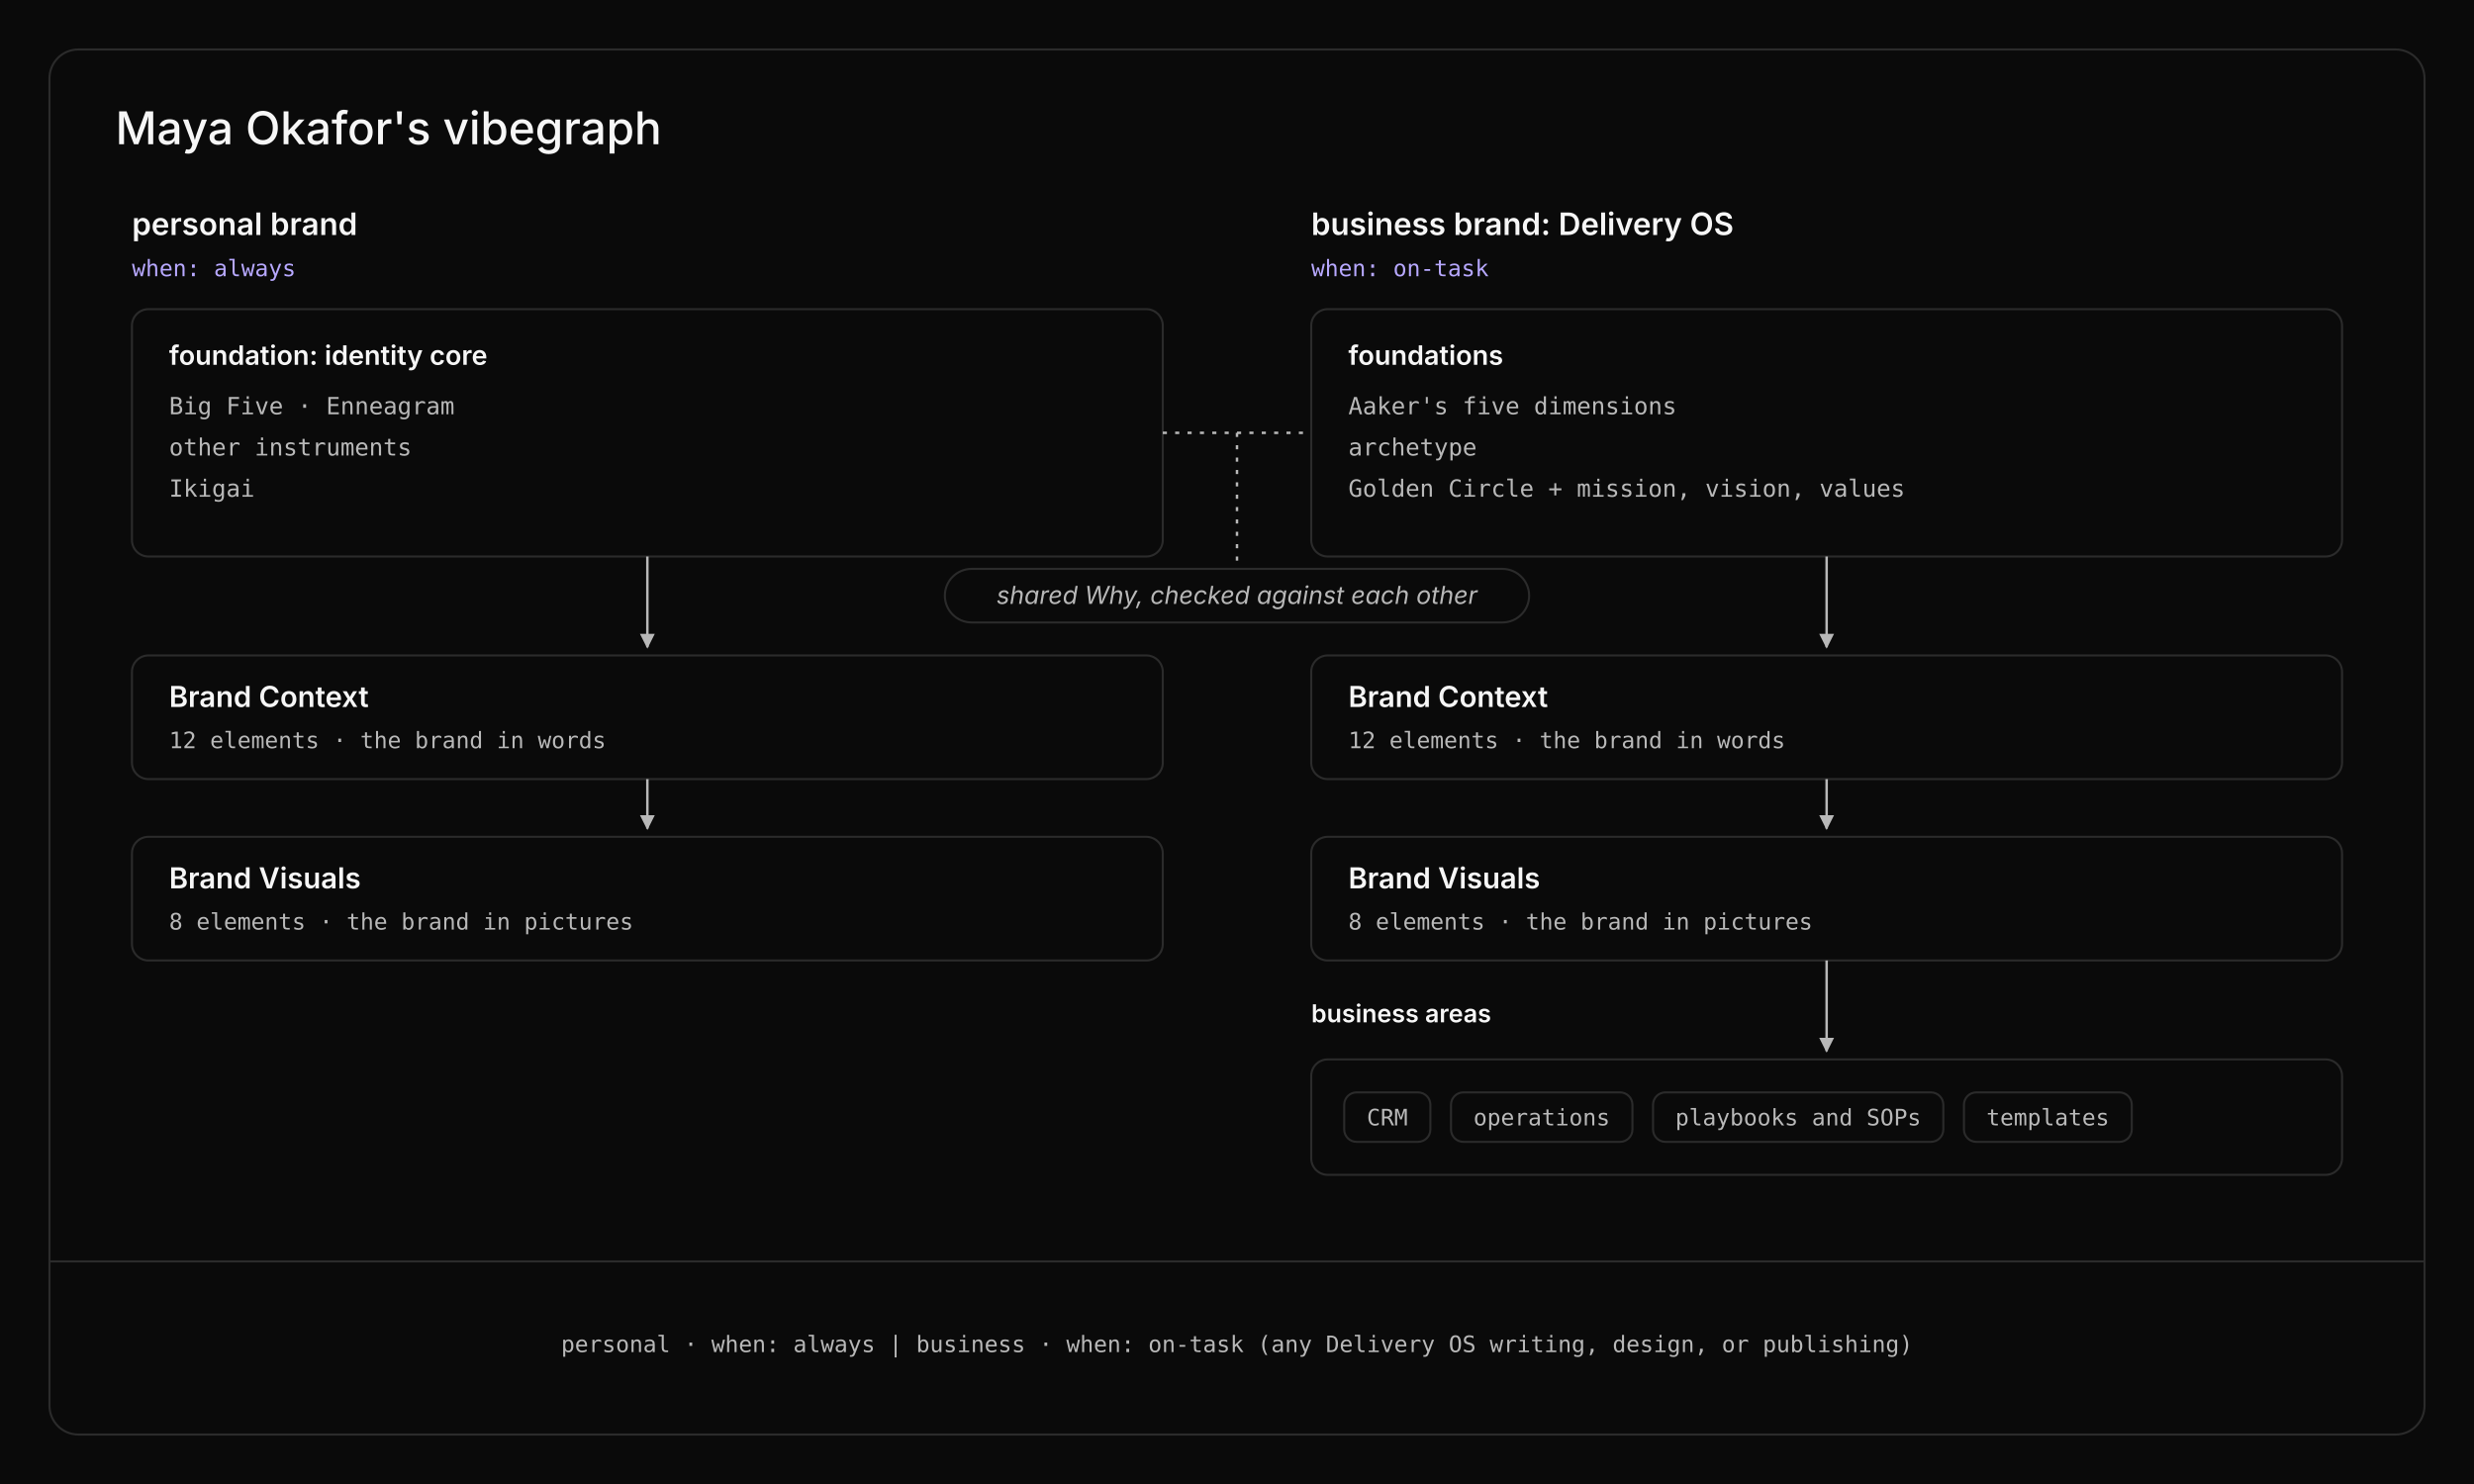
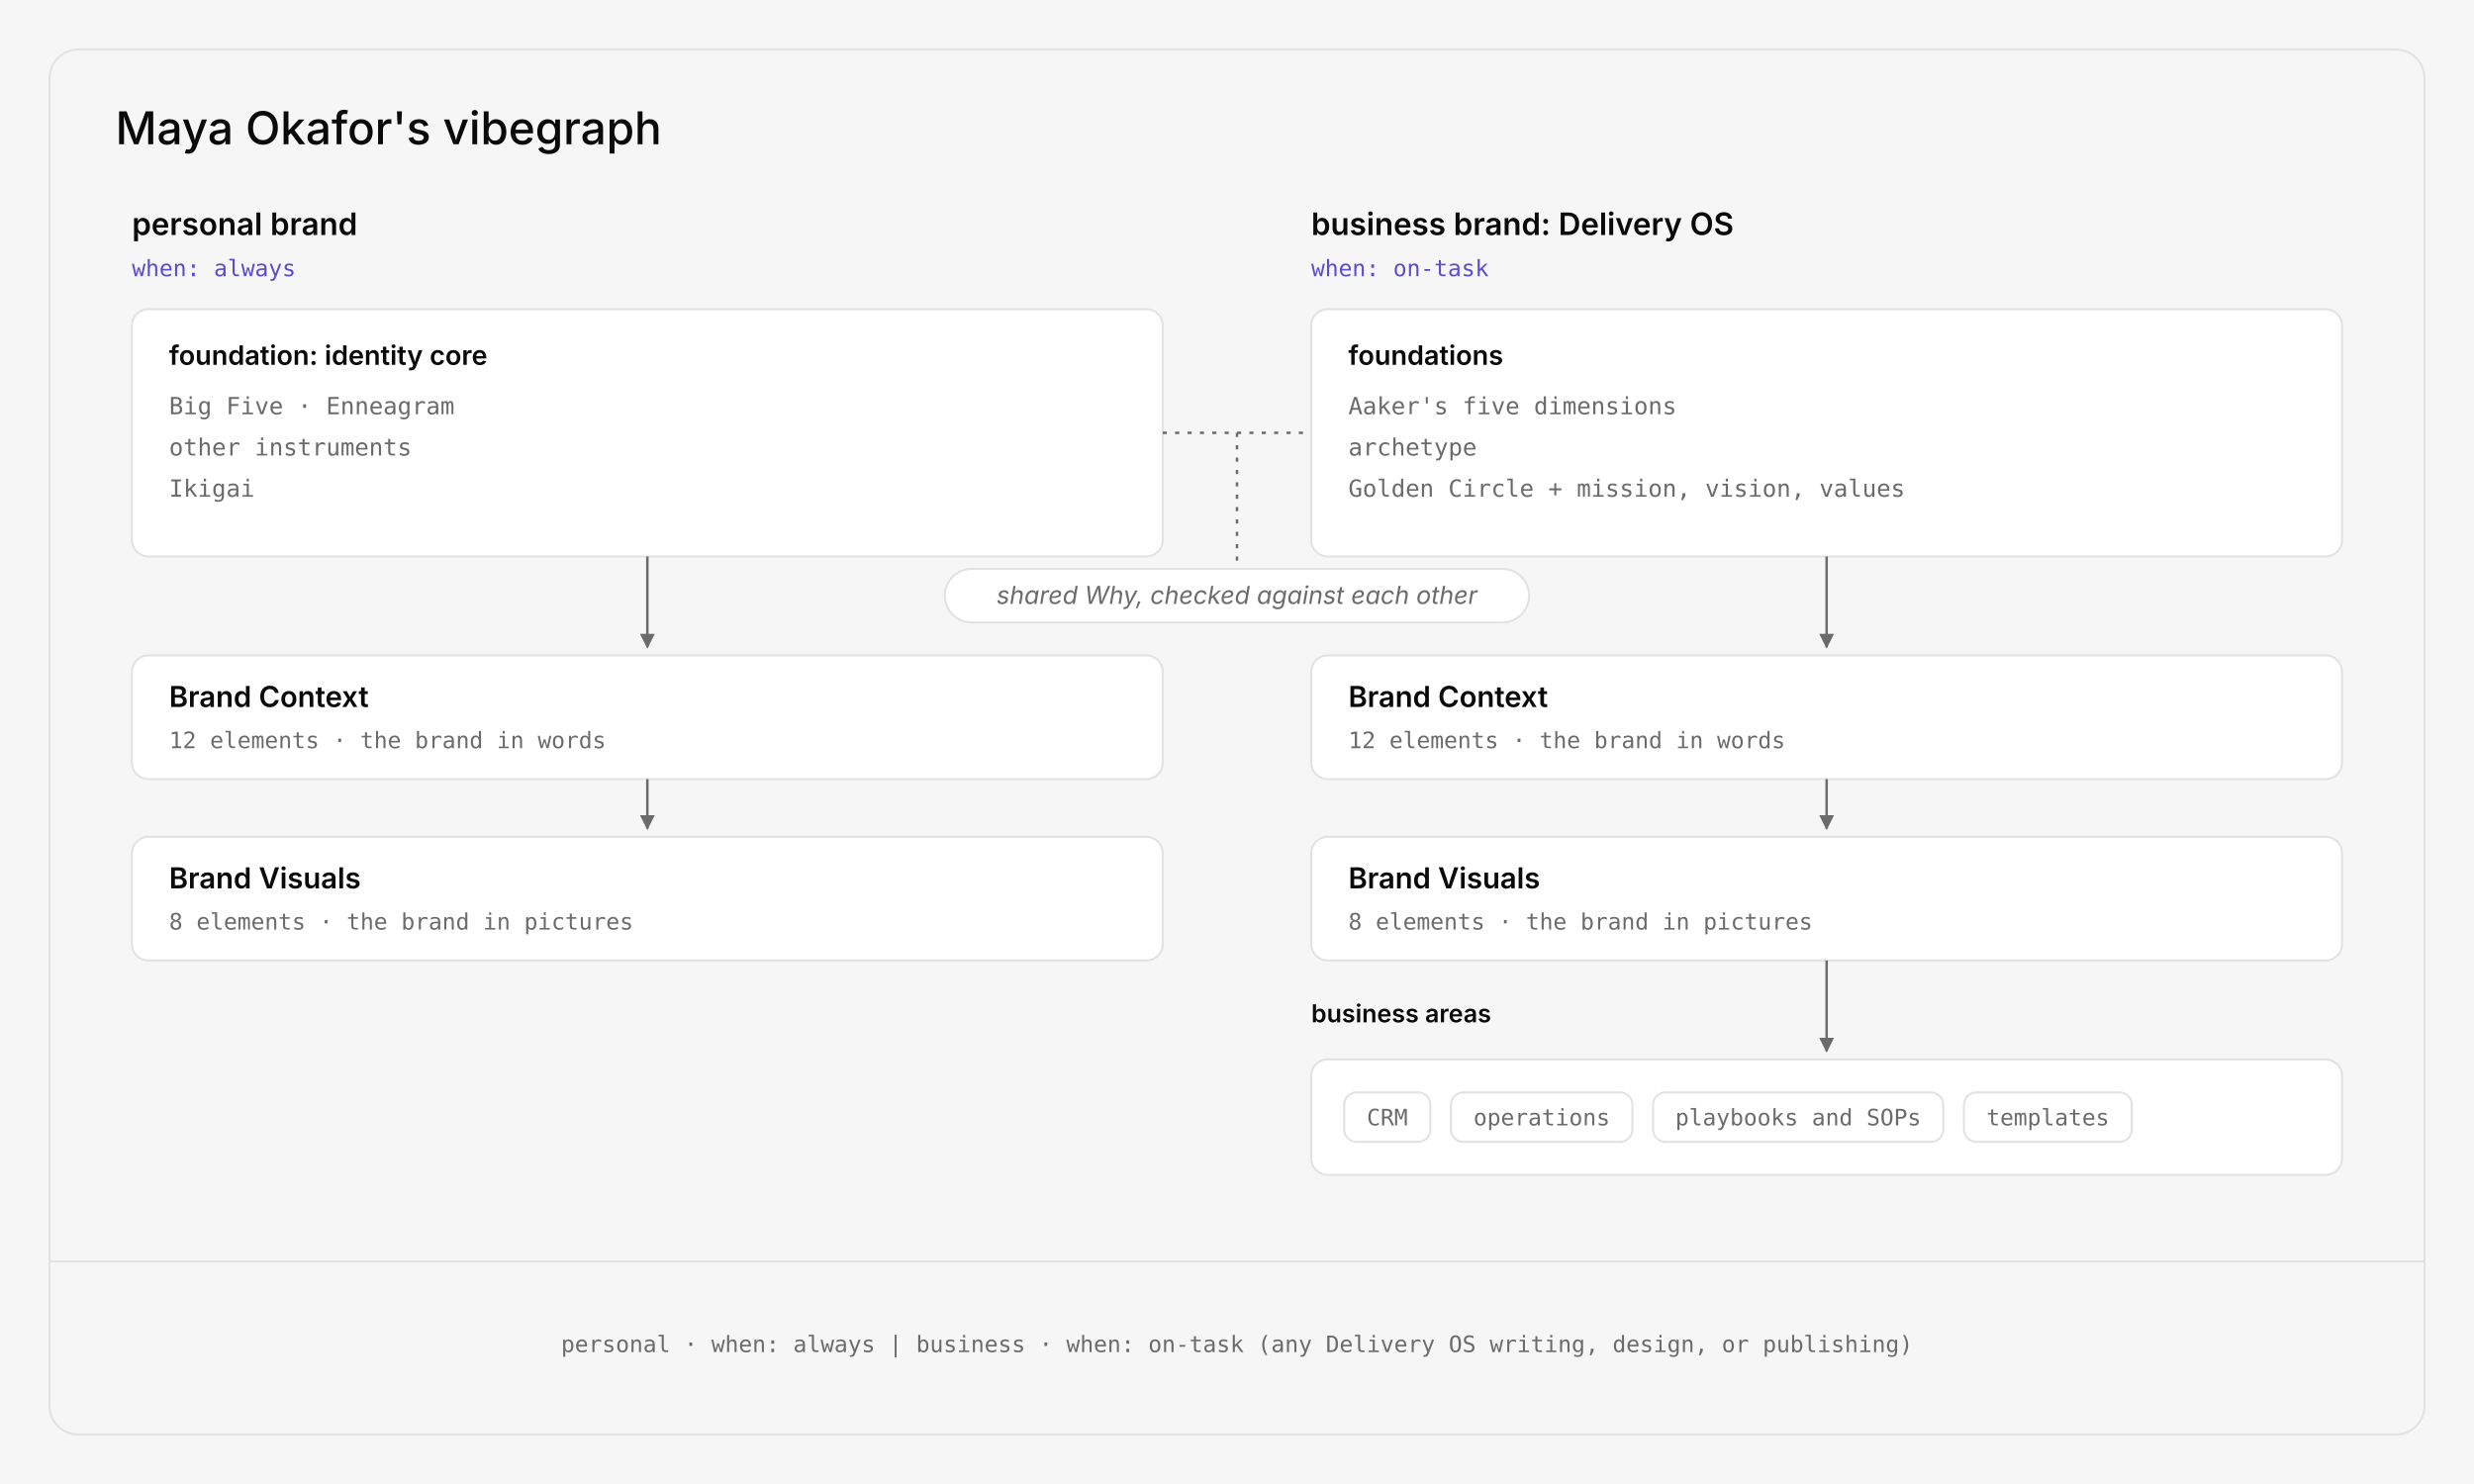
<svg xmlns="http://www.w3.org/2000/svg" viewBox="0 0 1200 720" width="1200" height="720" role="img" aria-label="Figure 2: a business brand inside its owner's vibegraph">
-   <rect width="1200" height="720" fill="#0a0a0a" />
+   <rect width="1200" height="720" fill="#f6f6f6" />
  <defs>
    <marker id="f2-arrow" viewBox="0 0 10 10" refX="9" refY="5" markerWidth="6" markerHeight="6" orient="auto">
-       <path d="M0,0 L10,5 L0,10 z" fill="#b8b8b8" />
+       <path d="M0,0 L10,5 L0,10 z" fill="#6b6b6b" />
    </marker>
  </defs>
-   <rect x="24.0" y="24.0" width="1152.0" height="672.0" rx="14" fill="none" stroke="#2b2b2b" stroke-width="1.0" />
-   <text x="56.0" y="70.0" font-family="'Space Grotesk', Inter, sans-serif" font-size="22" font-weight="500" fill="#f6f6f6" text-anchor="start">Maya Okafor's vibegraph</text>
-   <text x="64.0" y="114.0" font-family="Inter, sans-serif" font-size="15" font-weight="600" fill="#f6f6f6" text-anchor="start">personal brand</text>
-   <text x="64.0" y="134.0" font-family="'IBM Plex Mono', Menlo, monospace" font-size="11" font-weight="400" fill="#b7a8ff" text-anchor="start">when: always</text>
-   <rect x="64.0" y="150.0" width="500.0" height="120.0" rx="8" fill="none" stroke="#2b2b2b" stroke-width="1.0" />
-   <text x="82.0" y="177.0" font-family="Inter, sans-serif" font-size="13" font-weight="600" fill="#f6f6f6" text-anchor="start">foundation: identity core</text>
-   <text x="82.0" y="201.0" font-family="'IBM Plex Mono', Menlo, monospace" font-size="11.5" font-weight="400" fill="#b8b8b8" text-anchor="start">Big Five · Enneagram</text>
-   <text x="82.0" y="221.0" font-family="'IBM Plex Mono', Menlo, monospace" font-size="11.5" font-weight="400" fill="#b8b8b8" text-anchor="start">other instruments</text>
-   <text x="82.0" y="241.0" font-family="'IBM Plex Mono', Menlo, monospace" font-size="11.5" font-weight="400" fill="#b8b8b8" text-anchor="start">Ikigai</text>
-   <line x1="314.0" y1="270.0" x2="314.0" y2="314.0" stroke="#b8b8b8" stroke-width="1.2" marker-end="url(#f2-arrow)" />
-   <rect x="64.0" y="318.0" width="500.0" height="60.0" rx="8" fill="none" stroke="#2b2b2b" stroke-width="1.0" />
-   <text x="82.0" y="343.0" font-family="Inter, sans-serif" font-size="14" font-weight="600" fill="#f6f6f6" text-anchor="start">Brand Context</text>
-   <text x="82.0" y="363.0" font-family="'IBM Plex Mono', Menlo, monospace" font-size="11" font-weight="400" fill="#b8b8b8" text-anchor="start">12 elements · the brand in words</text>
-   <line x1="314.0" y1="378.0" x2="314.0" y2="402.0" stroke="#b8b8b8" stroke-width="1.2" marker-end="url(#f2-arrow)" />
-   <rect x="64.0" y="406.0" width="500.0" height="60.0" rx="8" fill="none" stroke="#2b2b2b" stroke-width="1.0" />
-   <text x="82.0" y="431.0" font-family="Inter, sans-serif" font-size="14" font-weight="600" fill="#f6f6f6" text-anchor="start">Brand Visuals</text>
-   <text x="82.0" y="451.0" font-family="'IBM Plex Mono', Menlo, monospace" font-size="11" font-weight="400" fill="#b8b8b8" text-anchor="start">8 elements · the brand in pictures</text>
-   <text x="636.0" y="114.0" font-family="Inter, sans-serif" font-size="15" font-weight="600" fill="#f6f6f6" text-anchor="start">business brand: Delivery OS</text>
-   <text x="636.0" y="134.0" font-family="'IBM Plex Mono', Menlo, monospace" font-size="11" font-weight="400" fill="#b7a8ff" text-anchor="start">when: on-task</text>
-   <rect x="636.0" y="150.0" width="500.0" height="120.0" rx="8" fill="none" stroke="#2b2b2b" stroke-width="1.0" />
-   <text x="654.0" y="177.0" font-family="Inter, sans-serif" font-size="13" font-weight="600" fill="#f6f6f6" text-anchor="start">foundations</text>
-   <text x="654.0" y="201.0" font-family="'IBM Plex Mono', Menlo, monospace" font-size="11.5" font-weight="400" fill="#b8b8b8" text-anchor="start">Aaker's five dimensions</text>
-   <text x="654.0" y="221.0" font-family="'IBM Plex Mono', Menlo, monospace" font-size="11.5" font-weight="400" fill="#b8b8b8" text-anchor="start">archetype</text>
-   <text x="654.0" y="241.0" font-family="'IBM Plex Mono', Menlo, monospace" font-size="11.5" font-weight="400" fill="#b8b8b8" text-anchor="start">Golden Circle + mission, vision, values</text>
-   <line x1="886.0" y1="270.0" x2="886.0" y2="314.0" stroke="#b8b8b8" stroke-width="1.2" marker-end="url(#f2-arrow)" />
-   <rect x="636.0" y="318.0" width="500.0" height="60.0" rx="8" fill="none" stroke="#2b2b2b" stroke-width="1.0" />
-   <text x="654.0" y="343.0" font-family="Inter, sans-serif" font-size="14" font-weight="600" fill="#f6f6f6" text-anchor="start">Brand Context</text>
-   <text x="654.0" y="363.0" font-family="'IBM Plex Mono', Menlo, monospace" font-size="11" font-weight="400" fill="#b8b8b8" text-anchor="start">12 elements · the brand in words</text>
-   <line x1="886.0" y1="378.0" x2="886.0" y2="402.0" stroke="#b8b8b8" stroke-width="1.2" marker-end="url(#f2-arrow)" />
-   <rect x="636.0" y="406.0" width="500.0" height="60.0" rx="8" fill="none" stroke="#2b2b2b" stroke-width="1.0" />
-   <text x="654.0" y="431.0" font-family="Inter, sans-serif" font-size="14" font-weight="600" fill="#f6f6f6" text-anchor="start">Brand Visuals</text>
-   <text x="654.0" y="451.0" font-family="'IBM Plex Mono', Menlo, monospace" font-size="11" font-weight="400" fill="#b8b8b8" text-anchor="start">8 elements · the brand in pictures</text>
-   <line x1="564.0" y1="210.0" x2="636.0" y2="210.0" stroke="#b8b8b8" stroke-width="1.2" stroke-dasharray="2 4" />
-   <line x1="600.0" y1="210.0" x2="600.0" y2="276.0" stroke="#b8b8b8" stroke-width="1.2" stroke-dasharray="2 4" />
-   <rect x="458.3" y="276.0" width="283.4" height="26.0" rx="13" fill="#0a0a0a" stroke="#2b2b2b" stroke-width="1.0" />
-   <text x="600.0" y="293.0" font-family="Inter, sans-serif" font-size="12" font-weight="400" fill="#b8b8b8" text-anchor="middle" font-style="italic">shared Why, checked against each other</text>
-   <line x1="886.0" y1="466.0" x2="886.0" y2="510.0" stroke="#b8b8b8" stroke-width="1.2" marker-end="url(#f2-arrow)" />
-   <text x="636.0" y="496.0" font-family="Inter, sans-serif" font-size="12" font-weight="600" fill="#f6f6f6" text-anchor="start">business areas</text>
-   <rect x="636.0" y="514.0" width="500.0" height="56.0" rx="8" fill="none" stroke="#2b2b2b" stroke-width="1.0" />
-   <rect x="652.0" y="530.0" width="41.8" height="24.0" rx="6" fill="none" stroke="#2b2b2b" stroke-width="1.0" />
-   <text x="672.9" y="546.0" font-family="'IBM Plex Mono', Menlo, monospace" font-size="11" font-weight="400" fill="#b8b8b8" text-anchor="middle">CRM</text>
-   <rect x="703.8" y="530.0" width="88.0" height="24.0" rx="6" fill="none" stroke="#2b2b2b" stroke-width="1.0" />
-   <text x="747.8" y="546.0" font-family="'IBM Plex Mono', Menlo, monospace" font-size="11" font-weight="400" fill="#b8b8b8" text-anchor="middle">operations</text>
-   <rect x="801.8" y="530.0" width="140.8" height="24.0" rx="6" fill="none" stroke="#2b2b2b" stroke-width="1.0" />
-   <text x="872.2" y="546.0" font-family="'IBM Plex Mono', Menlo, monospace" font-size="11" font-weight="400" fill="#b8b8b8" text-anchor="middle">playbooks and SOPs</text>
-   <rect x="952.6" y="530.0" width="81.4" height="24.0" rx="6" fill="none" stroke="#2b2b2b" stroke-width="1.0" />
-   <text x="993.3" y="546.0" font-family="'IBM Plex Mono', Menlo, monospace" font-size="11" font-weight="400" fill="#b8b8b8" text-anchor="middle">templates</text>
-   <line x1="24.0" y1="612.0" x2="1176.0" y2="612.0" stroke="#2b2b2b" stroke-width="1.0" />
-   <text x="600.0" y="656.0" font-family="'IBM Plex Mono', Menlo, monospace" font-size="11" font-weight="400" fill="#b8b8b8" text-anchor="middle">personal · when: always | business · when: on-task (any Delivery OS writing, design, or publishing)</text>
+   <rect x="24.0" y="24.0" width="1152.0" height="672.0" rx="14" fill="none" stroke="#e2e2e2" stroke-width="1.0" />
+   <text x="56.0" y="70.0" font-family="'Space Grotesk', Inter, sans-serif" font-size="22" font-weight="500" fill="#0a0a0a" text-anchor="start">Maya Okafor's vibegraph</text>
+   <text x="64.0" y="114.0" font-family="Inter, sans-serif" font-size="15" font-weight="600" fill="#0a0a0a" text-anchor="start">personal brand</text>
+   <text x="64.0" y="134.0" font-family="'IBM Plex Mono', Menlo, monospace" font-size="11" font-weight="400" fill="#5a4bd1" text-anchor="start">when: always</text>
+   <rect x="64.0" y="150.0" width="500.0" height="120.0" rx="8" fill="#ffffff" stroke="#e2e2e2" stroke-width="1.0" />
+   <text x="82.0" y="177.0" font-family="Inter, sans-serif" font-size="13" font-weight="600" fill="#0a0a0a" text-anchor="start">foundation: identity core</text>
+   <text x="82.0" y="201.0" font-family="'IBM Plex Mono', Menlo, monospace" font-size="11.5" font-weight="400" fill="#6b6b6b" text-anchor="start">Big Five · Enneagram</text>
+   <text x="82.0" y="221.0" font-family="'IBM Plex Mono', Menlo, monospace" font-size="11.5" font-weight="400" fill="#6b6b6b" text-anchor="start">other instruments</text>
+   <text x="82.0" y="241.0" font-family="'IBM Plex Mono', Menlo, monospace" font-size="11.5" font-weight="400" fill="#6b6b6b" text-anchor="start">Ikigai</text>
+   <line x1="314.0" y1="270.0" x2="314.0" y2="314.0" stroke="#6b6b6b" stroke-width="1.2" marker-end="url(#f2-arrow)" />
+   <rect x="64.0" y="318.0" width="500.0" height="60.0" rx="8" fill="#ffffff" stroke="#e2e2e2" stroke-width="1.0" />
+   <text x="82.0" y="343.0" font-family="Inter, sans-serif" font-size="14" font-weight="600" fill="#0a0a0a" text-anchor="start">Brand Context</text>
+   <text x="82.0" y="363.0" font-family="'IBM Plex Mono', Menlo, monospace" font-size="11" font-weight="400" fill="#6b6b6b" text-anchor="start">12 elements · the brand in words</text>
+   <line x1="314.0" y1="378.0" x2="314.0" y2="402.0" stroke="#6b6b6b" stroke-width="1.2" marker-end="url(#f2-arrow)" />
+   <rect x="64.0" y="406.0" width="500.0" height="60.0" rx="8" fill="#ffffff" stroke="#e2e2e2" stroke-width="1.0" />
+   <text x="82.0" y="431.0" font-family="Inter, sans-serif" font-size="14" font-weight="600" fill="#0a0a0a" text-anchor="start">Brand Visuals</text>
+   <text x="82.0" y="451.0" font-family="'IBM Plex Mono', Menlo, monospace" font-size="11" font-weight="400" fill="#6b6b6b" text-anchor="start">8 elements · the brand in pictures</text>
+   <text x="636.0" y="114.0" font-family="Inter, sans-serif" font-size="15" font-weight="600" fill="#0a0a0a" text-anchor="start">business brand: Delivery OS</text>
+   <text x="636.0" y="134.0" font-family="'IBM Plex Mono', Menlo, monospace" font-size="11" font-weight="400" fill="#5a4bd1" text-anchor="start">when: on-task</text>
+   <rect x="636.0" y="150.0" width="500.0" height="120.0" rx="8" fill="#ffffff" stroke="#e2e2e2" stroke-width="1.0" />
+   <text x="654.0" y="177.0" font-family="Inter, sans-serif" font-size="13" font-weight="600" fill="#0a0a0a" text-anchor="start">foundations</text>
+   <text x="654.0" y="201.0" font-family="'IBM Plex Mono', Menlo, monospace" font-size="11.5" font-weight="400" fill="#6b6b6b" text-anchor="start">Aaker's five dimensions</text>
+   <text x="654.0" y="221.0" font-family="'IBM Plex Mono', Menlo, monospace" font-size="11.5" font-weight="400" fill="#6b6b6b" text-anchor="start">archetype</text>
+   <text x="654.0" y="241.0" font-family="'IBM Plex Mono', Menlo, monospace" font-size="11.5" font-weight="400" fill="#6b6b6b" text-anchor="start">Golden Circle + mission, vision, values</text>
+   <line x1="886.0" y1="270.0" x2="886.0" y2="314.0" stroke="#6b6b6b" stroke-width="1.2" marker-end="url(#f2-arrow)" />
+   <rect x="636.0" y="318.0" width="500.0" height="60.0" rx="8" fill="#ffffff" stroke="#e2e2e2" stroke-width="1.0" />
+   <text x="654.0" y="343.0" font-family="Inter, sans-serif" font-size="14" font-weight="600" fill="#0a0a0a" text-anchor="start">Brand Context</text>
+   <text x="654.0" y="363.0" font-family="'IBM Plex Mono', Menlo, monospace" font-size="11" font-weight="400" fill="#6b6b6b" text-anchor="start">12 elements · the brand in words</text>
+   <line x1="886.0" y1="378.0" x2="886.0" y2="402.0" stroke="#6b6b6b" stroke-width="1.2" marker-end="url(#f2-arrow)" />
+   <rect x="636.0" y="406.0" width="500.0" height="60.0" rx="8" fill="#ffffff" stroke="#e2e2e2" stroke-width="1.0" />
+   <text x="654.0" y="431.0" font-family="Inter, sans-serif" font-size="14" font-weight="600" fill="#0a0a0a" text-anchor="start">Brand Visuals</text>
+   <text x="654.0" y="451.0" font-family="'IBM Plex Mono', Menlo, monospace" font-size="11" font-weight="400" fill="#6b6b6b" text-anchor="start">8 elements · the brand in pictures</text>
+   <line x1="564.0" y1="210.0" x2="636.0" y2="210.0" stroke="#6b6b6b" stroke-width="1.2" stroke-dasharray="2 4" />
+   <line x1="600.0" y1="210.0" x2="600.0" y2="276.0" stroke="#6b6b6b" stroke-width="1.2" stroke-dasharray="2 4" />
+   <rect x="458.3" y="276.0" width="283.4" height="26.0" rx="13" fill="#ffffff" stroke="#e2e2e2" stroke-width="1.0" />
+   <text x="600.0" y="293.0" font-family="Inter, sans-serif" font-size="12" font-weight="400" fill="#6b6b6b" text-anchor="middle" font-style="italic">shared Why, checked against each other</text>
+   <line x1="886.0" y1="466.0" x2="886.0" y2="510.0" stroke="#6b6b6b" stroke-width="1.2" marker-end="url(#f2-arrow)" />
+   <text x="636.0" y="496.0" font-family="Inter, sans-serif" font-size="12" font-weight="600" fill="#0a0a0a" text-anchor="start">business areas</text>
+   <rect x="636.0" y="514.0" width="500.0" height="56.0" rx="8" fill="#ffffff" stroke="#e2e2e2" stroke-width="1.0" />
+   <rect x="652.0" y="530.0" width="41.8" height="24.0" rx="6" fill="none" stroke="#e2e2e2" stroke-width="1.0" />
+   <text x="672.9" y="546.0" font-family="'IBM Plex Mono', Menlo, monospace" font-size="11" font-weight="400" fill="#6b6b6b" text-anchor="middle">CRM</text>
+   <rect x="703.8" y="530.0" width="88.0" height="24.0" rx="6" fill="none" stroke="#e2e2e2" stroke-width="1.0" />
+   <text x="747.8" y="546.0" font-family="'IBM Plex Mono', Menlo, monospace" font-size="11" font-weight="400" fill="#6b6b6b" text-anchor="middle">operations</text>
+   <rect x="801.8" y="530.0" width="140.8" height="24.0" rx="6" fill="none" stroke="#e2e2e2" stroke-width="1.0" />
+   <text x="872.2" y="546.0" font-family="'IBM Plex Mono', Menlo, monospace" font-size="11" font-weight="400" fill="#6b6b6b" text-anchor="middle">playbooks and SOPs</text>
+   <rect x="952.6" y="530.0" width="81.4" height="24.0" rx="6" fill="none" stroke="#e2e2e2" stroke-width="1.0" />
+   <text x="993.3" y="546.0" font-family="'IBM Plex Mono', Menlo, monospace" font-size="11" font-weight="400" fill="#6b6b6b" text-anchor="middle">templates</text>
+   <line x1="24.0" y1="612.0" x2="1176.0" y2="612.0" stroke="#e2e2e2" stroke-width="1.0" />
+   <text x="600.0" y="656.0" font-family="'IBM Plex Mono', Menlo, monospace" font-size="11" font-weight="400" fill="#6b6b6b" text-anchor="middle">personal · when: always | business · when: on-task (any Delivery OS writing, design, or publishing)</text>
</svg>
